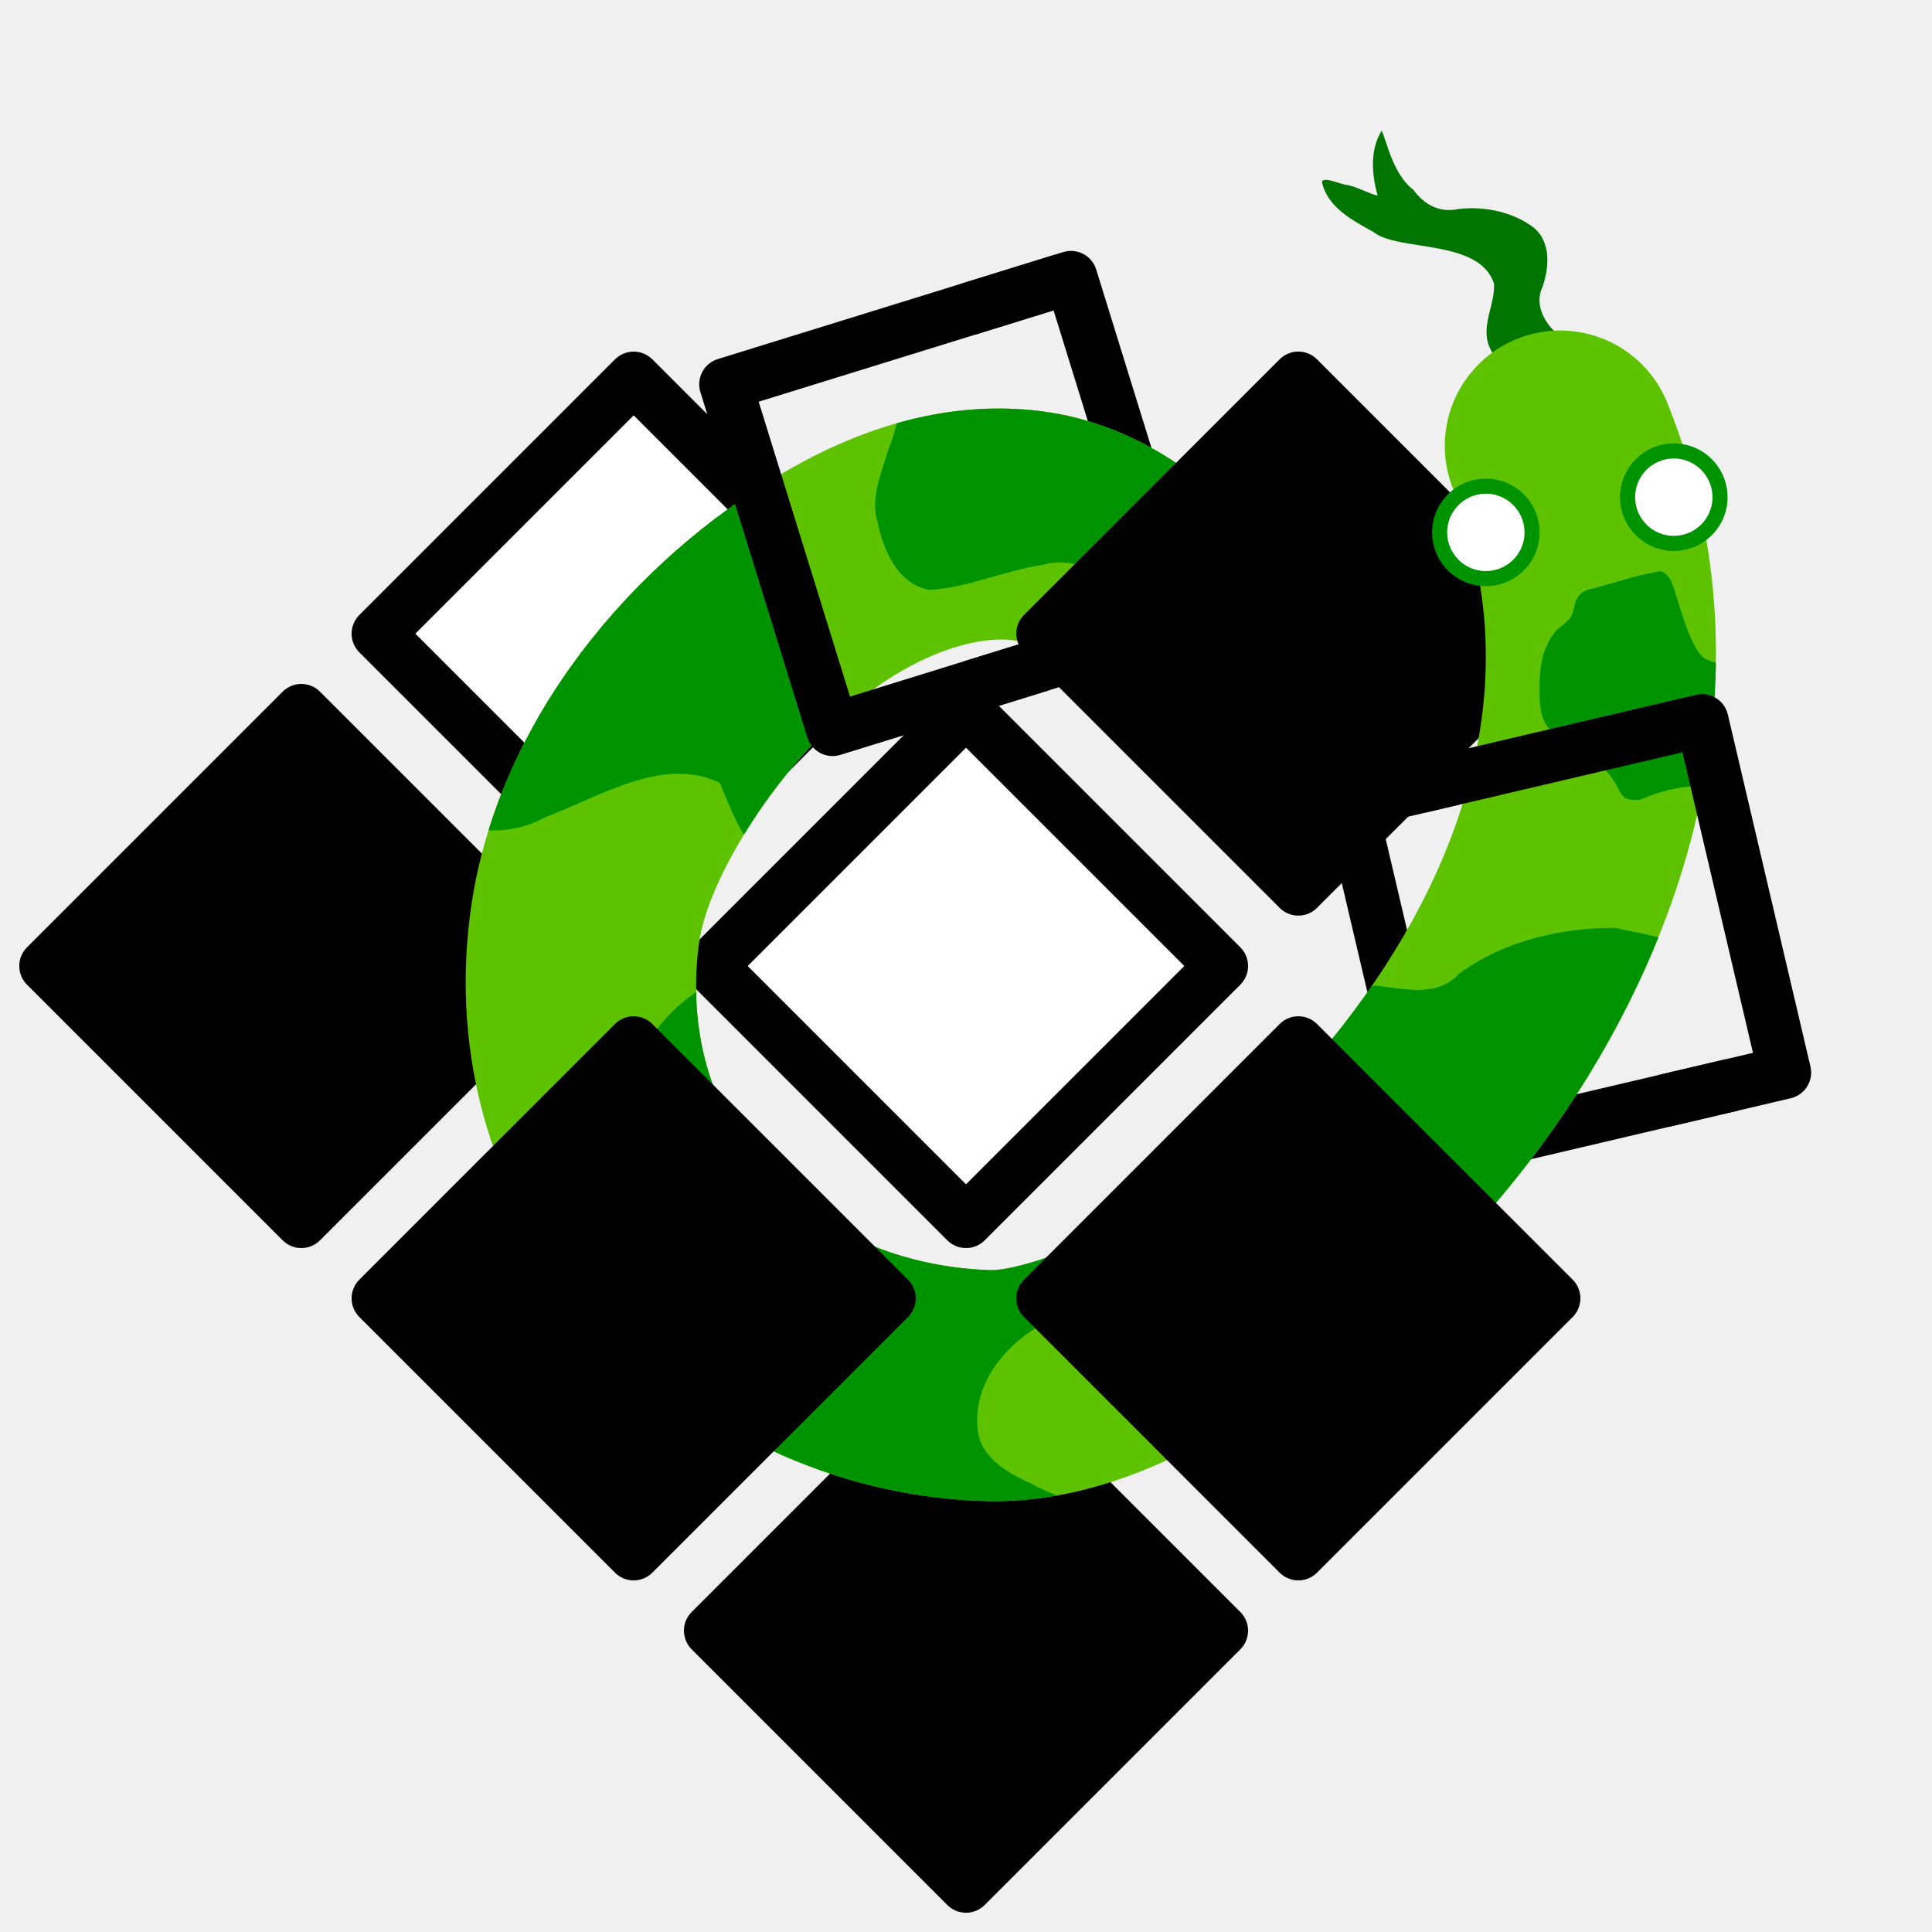
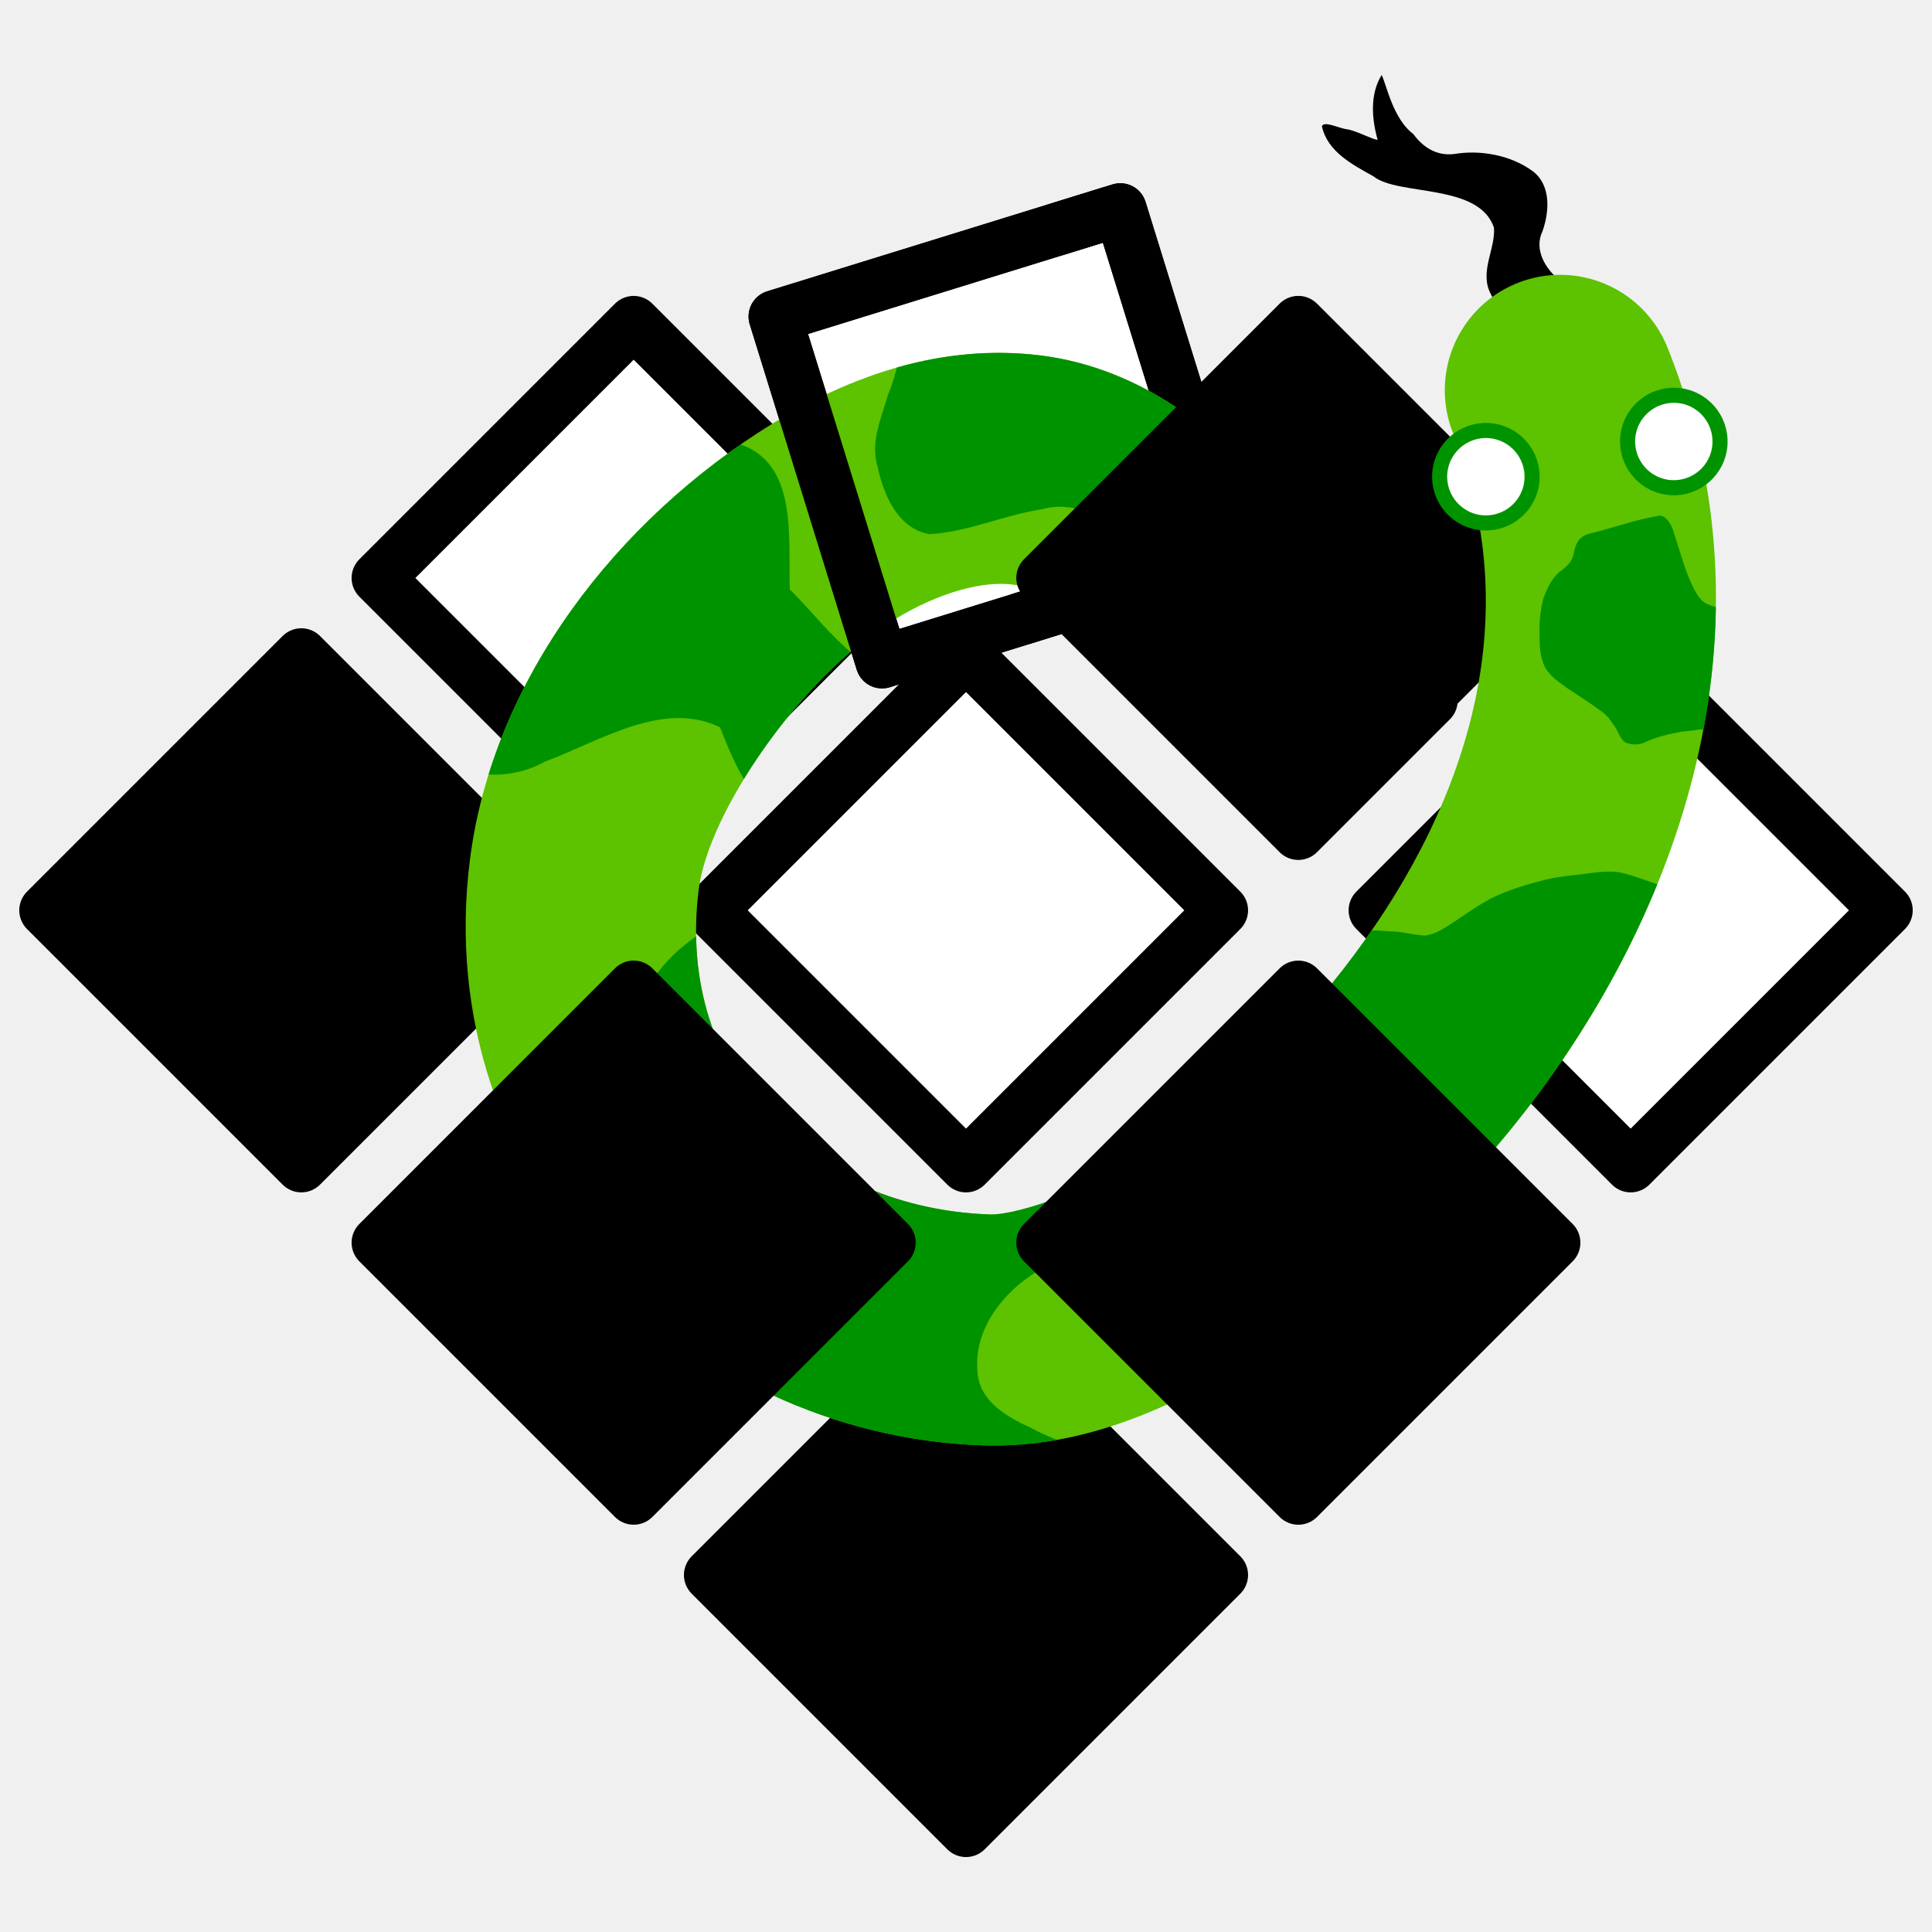
<svg xmlns="http://www.w3.org/2000/svg" xmlns:ns1="http://www.openswatchbook.org/uri/2009/osb" xmlns:xlink="http://www.w3.org/1999/xlink" width="256" height="256" id="svg2" version="1.1">
  <defs id="defs4">
    <linearGradient id="linearGradient5514" ns1:paint="gradient">
      <stop id="stop5530" offset="0" style="stop-color:#00b313;stop-opacity:1;" />
      <stop id="stop5528" offset="1" style="stop-color:#7cff13;stop-opacity:1;" />
    </linearGradient>
    <marker orient="auto" refY="0.0" refX="0.0" id="Arrow1Lstart" style="overflow:visible">
      <path id="path4112" d="M 0.0,0.0 L 5.0,-5.0 L -12.5,0.0 L 5.0,5.0 L 0.0,0.0 z " style="fill-rule:evenodd;stroke:#000000;stroke-width:1.0pt;marker-start:none" transform="scale(0.8) translate(12.5,0)" />
    </marker>
    <clipPath clipPathUnits="userSpaceOnUse" id="clipPath4007">
      <path style="font-size:medium;font-style:normal;font-variant:normal;font-weight:normal;font-stretch:normal;text-indent:0;text-align:start;text-decoration:none;line-height:normal;letter-spacing:normal;word-spacing:normal;text-transform:none;direction:ltr;block-progression:tb;writing-mode:lr-tb;text-anchor:start;baseline-shift:baseline;color:#000000;fill:#008000;fill-opacity:1;stroke:none;stroke-width:30;marker:none;visibility:visible;display:inline;overflow:visible;enable-background:accumulate;font-family:Sans;-inkscape-font-specification:Sans" d="m 92.562,809.737 c -0.417,0.003 -0.833,0.014 -1.25,0.031 -2.321,0.544 -4.681,1.942 -5.531,4.281 -1.047,2.798 -0.407,5.983 1,8.531 1.967,3.351 4.525,6.295 6.875,9.375 1.7,2.185 3.234,4.519 4.406,7.031 2.19,4.356 4.212,8.792 6.844,12.906 1.224,1.791 2.499,3.578 4.125,5.031 1.253,1.317 2.644,2.554 4.312,3.312 2.783,1.557 5.965,2.451 9.156,2.531 3.172,0.292 6.366,-0.153 9.531,0.219 2.666,0.44 4.82,2.287 6.594,4.219 3.137,3.443 5.88,7.258 8.375,11.188 2.462,3.907 4.696,7.945 6.594,12.156 3.366,7.551 5.689,15.509 8.188,23.375 1.003,7.155 1.175,14.421 0.5,21.594 -1.365,6.196 -4.459,12.185 -8.781,16.812 -4.477,4.793 -10.483,8.408 -16.812,10.125 -6.329,1.717 -13.34,1.623 -19.625,-0.25 -6.285,-1.873 -12.206,-5.629 -16.562,-10.531 -7.528,-8.471 -10.725,-21.774 -7.906,-32.75 2.819,-10.976 12.01,-21.048 22.688,-24.844 A 15.004,15.004 0 1 0 105.25,865.8 c -20.558,7.307 -36.292,24.555 -41.719,45.688 -5.427,21.132 0.069,43.785 14.562,60.094 8.132,9.151 18.674,15.878 30.406,19.375 11.732,3.497 24.216,3.643 36.031,0.438 11.815,-3.205 22.55,-9.647 30.906,-18.594 8.356,-8.946 14.045,-20.057 16.438,-32.062 l 0.156,-0.719 0.062,-0.688 c 1.62,-15.805 0.133,-31.859 -4.375,-47.094 -6.003,-20.286 -17.352,-38.649 -32.438,-53.219 -0.676,-0.907 -1.317,-1.825 -1.969,-2.75 -0.737,-1.001 -1.329,-2.089 -1.688,-3.281 -0.969,-2.907 -1.322,-5.992 -2.156,-8.938 -0.779,-2.969 -1.917,-6.013 -4.312,-8.062 -2.845,-2.532 -6.672,-3.781 -10.438,-3.938 -6.089,-0.52 -12.221,-0.047 -18.312,-0.531 -7.546,-0.45 -15.032,-1.525 -22.594,-1.75 -0.416,-0.023 -0.833,-0.034 -1.25,-0.031 z" id="path4009" />
    </clipPath>
    <filter id="filter5220" color-interpolation-filters="sRGB">
      <feTurbulence id="feTurbulence5222" numOctaves="1" baseFrequency="0.002 0.107" />
      <feColorMatrix id="feColorMatrix5224" values="2 0 0 0 0 0 0 0 0 0 0 0 0 0 0 0 0 0 0.5 0.5" result="result91" />
      <feDisplacementMap id="feDisplacementMap5226" in2="result91" yChannelSelector="A" xChannelSelector="R" scale="14.3" in="SourceGraphic" />
    </filter>
    <clipPath clipPathUnits="userSpaceOnUse" id="clipPath5481">
      <use x="0" y="0" xlink:href="#path4365" id="use5483" width="1" height="1" />
    </clipPath>
    <clipPath clipPathUnits="userSpaceOnUse" id="clipPath5485">
      <use x="0" y="0" xlink:href="#path4365" id="use5487" width="1" height="1" />
    </clipPath>
    <clipPath clipPathUnits="userSpaceOnUse" id="clipPath5489">
      <use x="0" y="0" xlink:href="#path4365" id="use5491" width="1" height="1" />
    </clipPath>
    <clipPath clipPathUnits="userSpaceOnUse" id="clipPath5493">
      <use x="0" y="0" xlink:href="#path4365" id="use5495" width="1" height="1" />
    </clipPath>
    <clipPath clipPathUnits="userSpaceOnUse" id="clipPath5497">
      <use x="0" y="0" xlink:href="#path4365" id="use5499" width="1" height="1" />
    </clipPath>
  </defs>
  <g id="layer1" transform="translate(0,-796.3622)">
    <g id="g5718" transform="matrix(0.616844,0.616844,-0.616844,0.616844,624.7883,271.9426)">
-       <path style="fill:#007600;fill-opacity:1;stroke:none;stroke-opacity:1;stroke-width:1.146;stroke-miterlimit:4;stroke-dasharray:none;stroke-linejoin:bevel;stroke-linecap:square" d="m 126.761,808.696 c -3.789,0.088 -7.844,1.693 -11.448,-0.148 -2.784,-1.55 -3.472,-5.003 -5.748,-7.033 -6.408,-3.26 -13.714,6.913 -18.498,7.412 -3.501,0.991 -7.574,2.303 -10.911,0.152 -0.385,-0.85 2.185,-1.663 3.062,-2.392 1.24,-0.883 3.7,-1.553 4.39,-2.134 -2.888,-1.613 -5.746,-4.047 -6.533,-7.399 1.697,0.605 5.961,3.496 9.75,2.946 2.291,0.36 4.751,-0.034 6.479,-2.174 2.262,-3.22 6.163,-6.059 10.423,-6.673 3.449,-0.417 6.074,2.607 7.417,5.437 1.001,2.884 4.42,3.75 7.157,3.382 4.574,0.147 6.012,-2.55 5.432,2.746 -0.324,1.96 -0.647,3.92 -0.971,5.88 z" id="path5228" />
-       <rect style="fill:#000000;fill-opacity:1;stroke:#000000;stroke-width:3.39;stroke-miterlimit:4;stroke-opacity:1;stroke-dasharray:none" id="rect5655" width="27.8" height="27.8" x="127.251" y="831.233" />
-       <rect style="fill:#ffffff;fill-opacity:1;stroke:#000000;stroke-width:8.024;stroke-linejoin:round;stroke-miterlimit:4;stroke-opacity:1;stroke-dasharray:none" id="rect6298" width="54.915" height="54.915" x="98.694" y="904.065" />
-       <rect y="904.065" x="27.304" height="54.915" width="54.915" id="use5593" style="fill:#ffffff;fill-opacity:1;stroke:#000000;stroke-width:8.024;stroke-linejoin:round;stroke-miterlimit:4;stroke-opacity:1;stroke-dasharray:none" />
-       <rect y="975.455" x="170.083" height="54.915" width="54.915" id="use5607" style="fill:#000000;fill-opacity:1;stroke:#000000;stroke-width:8.024;stroke-linejoin:round;stroke-miterlimit:4;stroke-opacity:1;stroke-dasharray:none" />
-       <rect y="975.455" x="27.304" height="54.915" width="54.915" id="use5595" style="fill:#000000;fill-opacity:1;stroke:#000000;stroke-width:8.024;stroke-linejoin:round;stroke-miterlimit:4;stroke-opacity:1;stroke-dasharray:none" />
-       <path style="fill:none;stroke:#000000;stroke-width:8.024;stroke-linecap:butt;stroke-linejoin:round;stroke-miterlimit:4;stroke-opacity:1" d="m 55.862,860.697 7.599,-14.417 0,0 48.58,25.606 -15.376,29.172" id="path6374" />
-       <path style="fill:none;stroke:#000000;stroke-width:8.024;stroke-linejoin:round;stroke-miterlimit:4;stroke-opacity:1" d="m 221.178,862.047 -24.583,39.656 -46.675,-28.933 8.434,-13.606" id="use5603" />
-       <a transform="matrix(1.011871,-0.5842042,0.5842042,1.011871,-527.9939,63.07556)" id="a4369">
+       <path style="fill:#ffffff;stroke:#000000;stroke-width:7;stroke-linejoin:round;stroke-miterlimit:4;stroke-opacity:1;fill-opacity:1" d="M 148.438 27.781 L 147.344 28.125 L 139.656 30.5 L 102.688 41.938 L 116.875 87.719 L 135.156 82.062 L 140.969 80.25 L 162.625 73.531 L 148.438 27.781 z " transform="matrix(0.8105777,-0.8105777,0.8105777,0.8105777,-81.35664,931.5224)" id="path6392" />
+       <rect style="fill:#ffffff;fill-opacity:1;stroke:#000000;stroke-width:8.024;stroke-linejoin:round;stroke-miterlimit:4;stroke-opacity:1;stroke-dasharray:none" id="rect6298" width="54.915" height="54.915" x="92.713" y="898.084" />
+       <path style="fill:#000000;fill-opacity:1;stroke:none" d="m 120.781,802.715 c -3.789,0.088 -7.844,1.693 -11.448,-0.148 -2.784,-1.55 -3.472,-5.003 -5.748,-7.033 -6.408,-3.26 -13.714,6.913 -18.498,7.412 -3.501,0.991 -7.574,2.303 -10.911,0.152 -0.385,-0.85 2.185,-1.663 3.062,-2.392 1.24,-0.883 3.7,-1.553 4.39,-2.134 -2.888,-1.613 -5.746,-4.047 -6.533,-7.399 1.697,0.605 5.961,3.496 9.75,2.946 2.291,0.36 4.751,-0.034 6.479,-2.174 2.262,-3.22 6.163,-6.059 10.423,-6.673 3.449,-0.417 6.074,2.607 7.417,5.437 1.001,2.884 4.42,3.75 7.157,3.382 4.574,0.147 6.012,-2.55 5.432,2.746 -0.324,1.96 -0.647,3.92 -0.971,5.88 z" id="path5228" />
+       <rect style="fill:#000000;fill-opacity:1;stroke:#000000;stroke-width:3.39;stroke-miterlimit:4;stroke-opacity:1;stroke-dasharray:none" id="rect5655" width="27.8" height="27.8" x="121.271" y="825.252" />
+       <rect y="826.695" x="164.103" height="54.915" width="54.915" id="use5603" style="fill:#ffffff;fill-opacity:1;stroke:#000000;stroke-width:8.024;stroke-linejoin:round;stroke-miterlimit:4;stroke-opacity:1;stroke-dasharray:none" />
+       <rect y="898.085" x="21.324" height="54.915" width="54.915" id="use5593" style="fill:#ffffff;fill-opacity:1;stroke:#000000;stroke-width:8.024;stroke-linejoin:round;stroke-miterlimit:4;stroke-opacity:1;stroke-dasharray:none" />
+       <rect y="969.474" x="164.103" height="54.915" width="54.915" id="use5607" style="fill:#000000;fill-opacity:1;stroke:#000000;stroke-width:8.024;stroke-linejoin:round;stroke-miterlimit:4;stroke-opacity:1;stroke-dasharray:none" />
+       <rect y="969.474" x="21.324" height="54.915" width="54.915" id="use5595" style="fill:#000000;fill-opacity:1;stroke:#000000;stroke-width:8.024;stroke-linejoin:round;stroke-miterlimit:4;stroke-opacity:1;stroke-dasharray:none" />
+       <path style="fill:none;stroke:#000000;stroke-width:8.024;stroke-linejoin:round;stroke-miterlimit:4;stroke-opacity:1" d="m 56.58,843.03 4.913,-9.321 0,0 48.58,25.606 -15.376,29.172" id="path6374" />
+       <a transform="matrix(1.011871,-0.5842042,0.5842042,1.011871,-533.9742,57.09525)" id="a4369">
        <path id="path4365" d="m 169.5,823.344 a 15.002,15.002 0 0 0 -11.062,24.125 c 15.898,21.312 14.018,47.508 4.062,71.031 -4.978,11.762 -11.997,22.413 -19.031,30.062 -7.034,7.65 -14.468,11.858 -16.969,12.438 -22.471,5.206 -44.228,-6.548 -47.562,-31.094 -1.328,-9.774 5.49,-29.778 15.406,-40.281 4.958,-5.252 10.071,-7.959 13.719,-8.469 3.648,-0.51 6.793,-0.17 12.562,5.469 a 15.002,15.002 0 1 0 20.969,-21.438 c -10.873,-10.627 -24.945,-15.531 -37.688,-13.75 -12.743,1.781 -23.173,8.906 -31.375,17.594 -16.404,17.376 -26.472,41.648 -23.312,64.906 5.639,41.518 46.312,65.058 84.062,56.312 12.555,-2.909 22.666,-10.951 32.25,-21.375 9.584,-10.424 18.24,-23.673 24.594,-38.688 12.708,-30.028 16.06,-68.905 -7.625,-100.656 a 15.002,15.002 0 0 0 -13,-6.188 z" style="font-size:medium;font-style:normal;font-variant:normal;font-weight:normal;font-stretch:normal;text-indent:0;text-align:start;text-decoration:none;line-height:normal;letter-spacing:normal;word-spacing:normal;text-transform:none;direction:ltr;block-progression:tb;writing-mode:lr-tb;text-anchor:start;baseline-shift:baseline;color:#000000;fill:#5dc200;fill-opacity:1;stroke:none;stroke-width:30;marker:none;visibility:visible;display:inline;overflow:visible;enable-background:accumulate;font-family:Sans;-inkscape-font-specification:Sans" />
        <g style="fill:#009300;fill-opacity:1" id="g5532">
          <path style="color:#000000;fill:#009300;fill-opacity:1;stroke:none;stroke-width:1;marker:none;visibility:visible;display:inline;overflow:visible;enable-background:accumulate" d="m 140.977,847.426 c -1.683,6.086 -4.208,11.919 -7.269,17.434 -3.508,2.701 -6.759,6.349 -11.349,7.055 -3.951,-1.919 -8.9,-3.698 -13.027,-1.242 -4.61,2.009 -8.556,5.358 -13.361,6.953 -4.167,0.355 -7.073,-3.39 -8.773,-6.714 -1.772,-2.807 -1.192,-6.291 -1.118,-9.439 0.421,-2.985 -0.049,-6.042 0.37,-8.988 1.139,-2.994 4.835,-3.171 7.535,-3.607 3.604,-0.48 6.982,-1.942 10.564,-2.568 7.821,-1.652 15.841,-2.596 23.838,-2.375 3.616,0.361 7.16,1.298 10.694,2.061 0.707,0.307 1.725,0.544 1.895,1.43 z" id="path5298" clip-path="url(#clipPath5497)" />
          <path style="color:#000000;fill:#009300;fill-opacity:1;fill-rule:nonzero;stroke:none;stroke-width:1;marker:none;visibility:visible;display:inline;overflow:visible;enable-background:accumulate" d="m 101.914,894.545 c -6.705,6.081 -15.619,-1.918 -21.624,-5.292 -2.219,-7.353 -3.479,-18.3 -14.259,-16.344 -10.749,-0.385 -12.223,11.92 -19.149,17.356 -6.283,6.217 -13.928,14.114 -10.719,23.806 0.789,10.291 12.966,11.139 19.178,5.045 6.122,-4.333 12.739,-11.784 20.829,-10.192 4.068,5.457 9.869,13.249 16.619,5.42 5.061,-5.504 4.863,-13.765 9.124,-19.799 z" id="path5302" clip-path="url(#clipPath5493)" />
          <path style="color:#000000;fill:#009300;fill-opacity:1;fill-rule:nonzero;stroke:none;stroke-width:1;marker:none;visibility:visible;display:inline;overflow:visible;enable-background:accumulate" d="m 84.922,931.678 c -5.928,4.197 -10.943,11.56 -9.046,19.104 0.385,8.498 7.187,16.438 15.697,17.554 4.848,1.442 5.959,7.106 6.407,11.477 0.271,4.204 1.545,8.248 2.433,12.354 0.7,3.822 3.981,7.357 8.153,6.463 13.997,0.177 26.968,-6.065 40.701,-7.741 2.114,-0.099 7.34,-3.286 2.666,-3.755 -4.353,0.144 -8.782,0.341 -13.073,-0.691 -3.49,-0.591 -7.585,-1.616 -8.747,-5.471 -1.789,-5.118 0.636,-10.696 4.208,-14.418 3.126,-4.415 3.023,-10.118 2.631,-15.278 -4.433,-4.453 -11.181,-1.806 -16.587,-3.498 -2.714,-1.263 -5.523,-2.393 -8.053,-4.046 -5.928,-3.944 -10.968,-10.023 -18.418,-10.997 -2.924,-0.579 -5.973,-2.032 -8.97,-1.058 z" id="path5304" clip-path="url(#clipPath5489)" />
-           <path style="color:#000000;fill:#009300;fill-opacity:1;fill-rule:nonzero;stroke:none;stroke-width:1;marker:none;visibility:visible;display:inline;overflow:visible;enable-background:accumulate" clip-path="url(#clipPath5485)" d="m 156.938,888.844 c -9.012,3.176 -15.512,13.169 -13.806,22.718 1.477,6.489 7.508,10.163 12.321,14.057 9.902,7.669 20.031,15.063 30.437,22.028 7.322,-18.567 12.07,-21.335 17.877,-51.148 -6.333,0.364 -4.041,0.114 -10.346,0.505 -6.89,1.823 -13.503,5.38 -18.027,11 -2.012,3.835 -6.487,3.696 -10.176,4.326 -2.983,2.113 -10.268,1.765 -8.132,-3.439 1.427,-5.224 5.522,-10.183 4.091,-15.849 -0.754,-1.729 -1.755,-4.889 -4.239,-4.198 z" id="path5306" />
+           <path style="color:#000000;fill:#009300;fill-opacity:1;fill-rule:nonzero;stroke:none;stroke-width:1;marker:none;visibility:visible;display:inline;overflow:visible;enable-background:accumulate" d="m 156.938,888.844 c -2.228,0.855 -4.364,1.99 -6.219,3.5 -1.548,1.287 -2.841,2.853 -4.02,4.477 -1.268,1.807 -2.209,3.823 -2.948,5.898 -0.642,2.11 -1.086,4.316 -0.938,6.53 0.088,1.449 0.424,2.869 0.956,4.217 0.744,2.185 2.18,4.074 3.835,5.654 2.745,2.604 5.77,4.887 8.74,7.225 3.432,2.59 6.82,5.239 10.324,7.733 5.129,3.708 10.219,7.471 15.418,11.08 1.825,1.202 3.578,2.546 5.602,3.405 2.341,1.078 4.855,1.853 7.438,2.012 1.452,0.075 2.899,-0.147 4.296,-0.533 2.257,-0.566 4.405,-1.547 6.329,-2.854 1.23,-0.772 2.358,-1.697 3.323,-2.783 1.224,-1.329 2.552,-2.598 3.426,-4.199 1.172,-1.922 1.857,-4.084 2.407,-6.252 0.83,-3.021 1.382,-6.108 2.061,-9.164 0.99,-4.852 1.941,-9.712 2.914,-14.567 0.899,-3.62 1.814,-7.236 2.743,-10.848 0.17,-0.819 -0.329,-1.7 -1.156,-1.906 -1.208,-0.057 -2.416,0.05 -3.625,0.043 -3.177,0.104 -6.353,0.291 -9.531,0.32 -4.004,-0.266 -7.996,-0.698 -12.001,-0.943 -1.197,-0.048 -2.42,-0.142 -3.581,0.22 -1.565,0.406 -3.012,1.155 -4.528,1.704 -1.214,0.492 -2.441,0.961 -3.563,1.646 -1.818,1.001 -3.59,2.107 -5.203,3.416 -1.805,1.468 -3.235,3.315 -4.778,5.039 -0.89,0.956 -1.788,2.029 -3.065,2.461 -1.403,0.282 -2.851,0.23 -4.242,0.588 -1.839,0.347 -3.68,0.716 -5.445,1.349 -0.914,0.047 -1.797,0.356 -2.719,0.281 -0.837,0.186 -1.502,-0.421 -1.937,-1.062 -0.667,-1.077 -0.559,-2.43 -0.162,-3.581 0.57,-2.221 1.61,-4.277 2.528,-6.365 0.876,-2.197 1.765,-4.445 1.899,-6.833 0.09,-1.268 -0.114,-2.565 -0.705,-3.7 -0.613,-1.207 -1.276,-2.51 -2.467,-3.24 -0.463,-0.255 -0.94,-0.148 -1.406,0.031 z" id="path5306" clip-path="url(#clipPath5485)" />
          <path style="color:#000000;fill:#009300;fill-opacity:1;fill-rule:nonzero;stroke:none;stroke-width:1;marker:none;visibility:visible;display:inline;overflow:visible;enable-background:accumulate" d="m 186.281,851.094 c -2.195,1.026 -4.203,2.392 -6.293,3.607 -0.717,0.461 -1.634,0.74 -2.099,1.497 -0.481,0.733 -0.388,1.63 -0.358,2.458 -0.011,0.909 -0.513,1.715 -1.087,2.38 -0.871,1.163 -1.098,2.646 -1.226,4.057 0.045,1.478 0.247,2.947 0.677,4.364 0.393,1.483 0.824,3.047 1.888,4.201 0.927,0.936 2.219,1.363 3.421,1.825 1.667,0.566 3.352,1.085 4.988,1.735 0.811,0.263 1.485,0.76 2.102,1.335 0.765,0.539 1.181,1.524 2.111,1.821 0.812,0.097 1.69,-0.128 2.337,-0.634 1.278,-1.089 2.773,-1.887 4.279,-2.607 1.24,-0.431 2.409,-1.054 3.69,-1.367 1.728,-0.54 3.466,-1.056 5.161,-1.691 1.376,-0.626 2.685,-1.425 3.871,-2.364 0.766,-0.478 1.01,-1.392 1.224,-2.212 0.207,-1.648 0.275,-3.309 0.45,-4.961 0.194,-2.19 0.388,-4.38 0.582,-6.57 -0.132,-0.844 -1.203,-1.254 -1.938,-0.906 -3.356,1.332 -6.882,2.153 -10.397,2.938 -1.369,0.291 -2.831,0.499 -4.197,0.093 -1.101,-0.549 -1.87,-1.562 -2.624,-2.501 -1.114,-1.447 -2.031,-3.028 -3.03,-4.554 -0.56,-0.896 -1.122,-1.934 -2.19,-2.289 -0.507,-0.228 -0.902,0.157 -1.344,0.344 z" id="path5308" clip-path="url(#clipPath5481)" />
        </g>
      </a>
-       <rect y="975.455" x="98.694" height="54.915" width="54.915" id="use5601" style="fill:#000000;fill-opacity:1;stroke:#000000;stroke-width:8.024;stroke-linejoin:round;stroke-miterlimit:4;stroke-opacity:1;stroke-dasharray:none" />
-       <path transform="translate(0,796.3622)" id="use5597" d="m 98.688,36.312 0,54.906 54.906,0 0,-28.562 -26.344,0 0,-26.344 -28.562,0 z" style="fill:#000000;fill-opacity:1;stroke:#000000;stroke-width:8.024;stroke-linejoin:round;stroke-miterlimit:4;stroke-opacity:1;stroke-dasharray:none" />
-       <path style="fill:none;stroke:#000000;stroke-width:8.024;stroke-linejoin:round;stroke-miterlimit:4;stroke-opacity:1" d="M 101.962,891.008 86.435,920.466 37.855,894.86 62.848,847.443" id="use5591" />
-       <rect y="904.065" x="170.083" height="54.915" width="54.915" id="use5605" style="fill:#000000;fill-opacity:1;stroke:#000000;stroke-width:8.024;stroke-linejoin:round;stroke-miterlimit:4;stroke-opacity:1;stroke-dasharray:none" />
-       <path style="fill:none;stroke:#000000;stroke-width:8.024;stroke-linejoin:round;stroke-miterlimit:4;stroke-opacity:1" d="m 155.561,863.67 23.292,-37.575 0,0 46.675,28.933 -9.9,15.97" id="path6382" />
-       <g style="fill:#ffffff;fill-opacity:1;stroke:#009300;stroke-width:2.293;stroke-miterlimit:4;stroke-opacity:1;stroke-dasharray:none" id="g5714">
+       <rect y="969.474" x="92.713" height="54.915" width="54.915" id="use5601" style="fill:#000000;fill-opacity:1;stroke:#000000;stroke-width:8.024;stroke-linejoin:round;stroke-miterlimit:4;stroke-opacity:1;stroke-dasharray:none" />
+       <path id="use5597" d="m 92.707,826.694 0,54.906 54.906,0 0,-28.562 -26.344,0 0,-26.344 -28.562,0 z" style="fill:#000000;fill-opacity:1;stroke:#000000;stroke-width:8.024;stroke-linejoin:round;stroke-miterlimit:4;stroke-opacity:1;stroke-dasharray:none" />
+       <path style="fill:none;stroke:#000000;stroke-width:8.024;stroke-linejoin:round;stroke-miterlimit:4;stroke-opacity:1" d="M 97.959,882.297 84.467,907.895 35.887,882.289 60.88,834.872" id="use5591" />
+       <rect y="898.085" x="164.103" height="54.915" width="54.915" id="use5605" style="fill:#000000;fill-opacity:1;stroke:#000000;stroke-width:8.024;stroke-linejoin:round;stroke-miterlimit:4;stroke-opacity:1;stroke-dasharray:none" />
+       <g style="fill:#ffffff;fill-opacity:1;stroke:#009300;stroke-width:2.293;stroke-miterlimit:4;stroke-opacity:1;stroke-dasharray:none" id="g5714" transform="translate(-5.980308,-5.980305)">
        <path style="fill:#ffffff;fill-opacity:1;stroke:#009300;stroke-width:1.962;stroke-miterlimit:4;stroke-opacity:1;stroke-dasharray:none" id="path5212" d="m 131.875,32.201 c 0,3.319 -2.691,6.01 -6.01,6.01 -3.319,0 -6.01,-2.691 -6.01,-6.01 0,-3.319 2.691,-6.01 6.01,-6.01 3.319,0 6.01,2.691 6.01,6.01 z" transform="matrix(1.011871,-0.5842042,0.5842042,1.011871,-10.75565,870.0615)" />
        <path transform="matrix(1.011871,-0.5842042,0.5842042,1.011871,5.64875,846.0934)" d="m 131.875,32.201 c 0,3.319 -2.691,6.01 -6.01,6.01 -3.319,0 -6.01,-2.691 -6.01,-6.01 0,-3.319 2.691,-6.01 6.01,-6.01 3.319,0 6.01,2.691 6.01,6.01 z" id="path5214" style="fill:#ffffff;fill-opacity:1;stroke:#009300;stroke-width:1.962;stroke-miterlimit:4;stroke-opacity:1;stroke-dasharray:none" />
      </g>
    </g>
  </g>
</svg>
